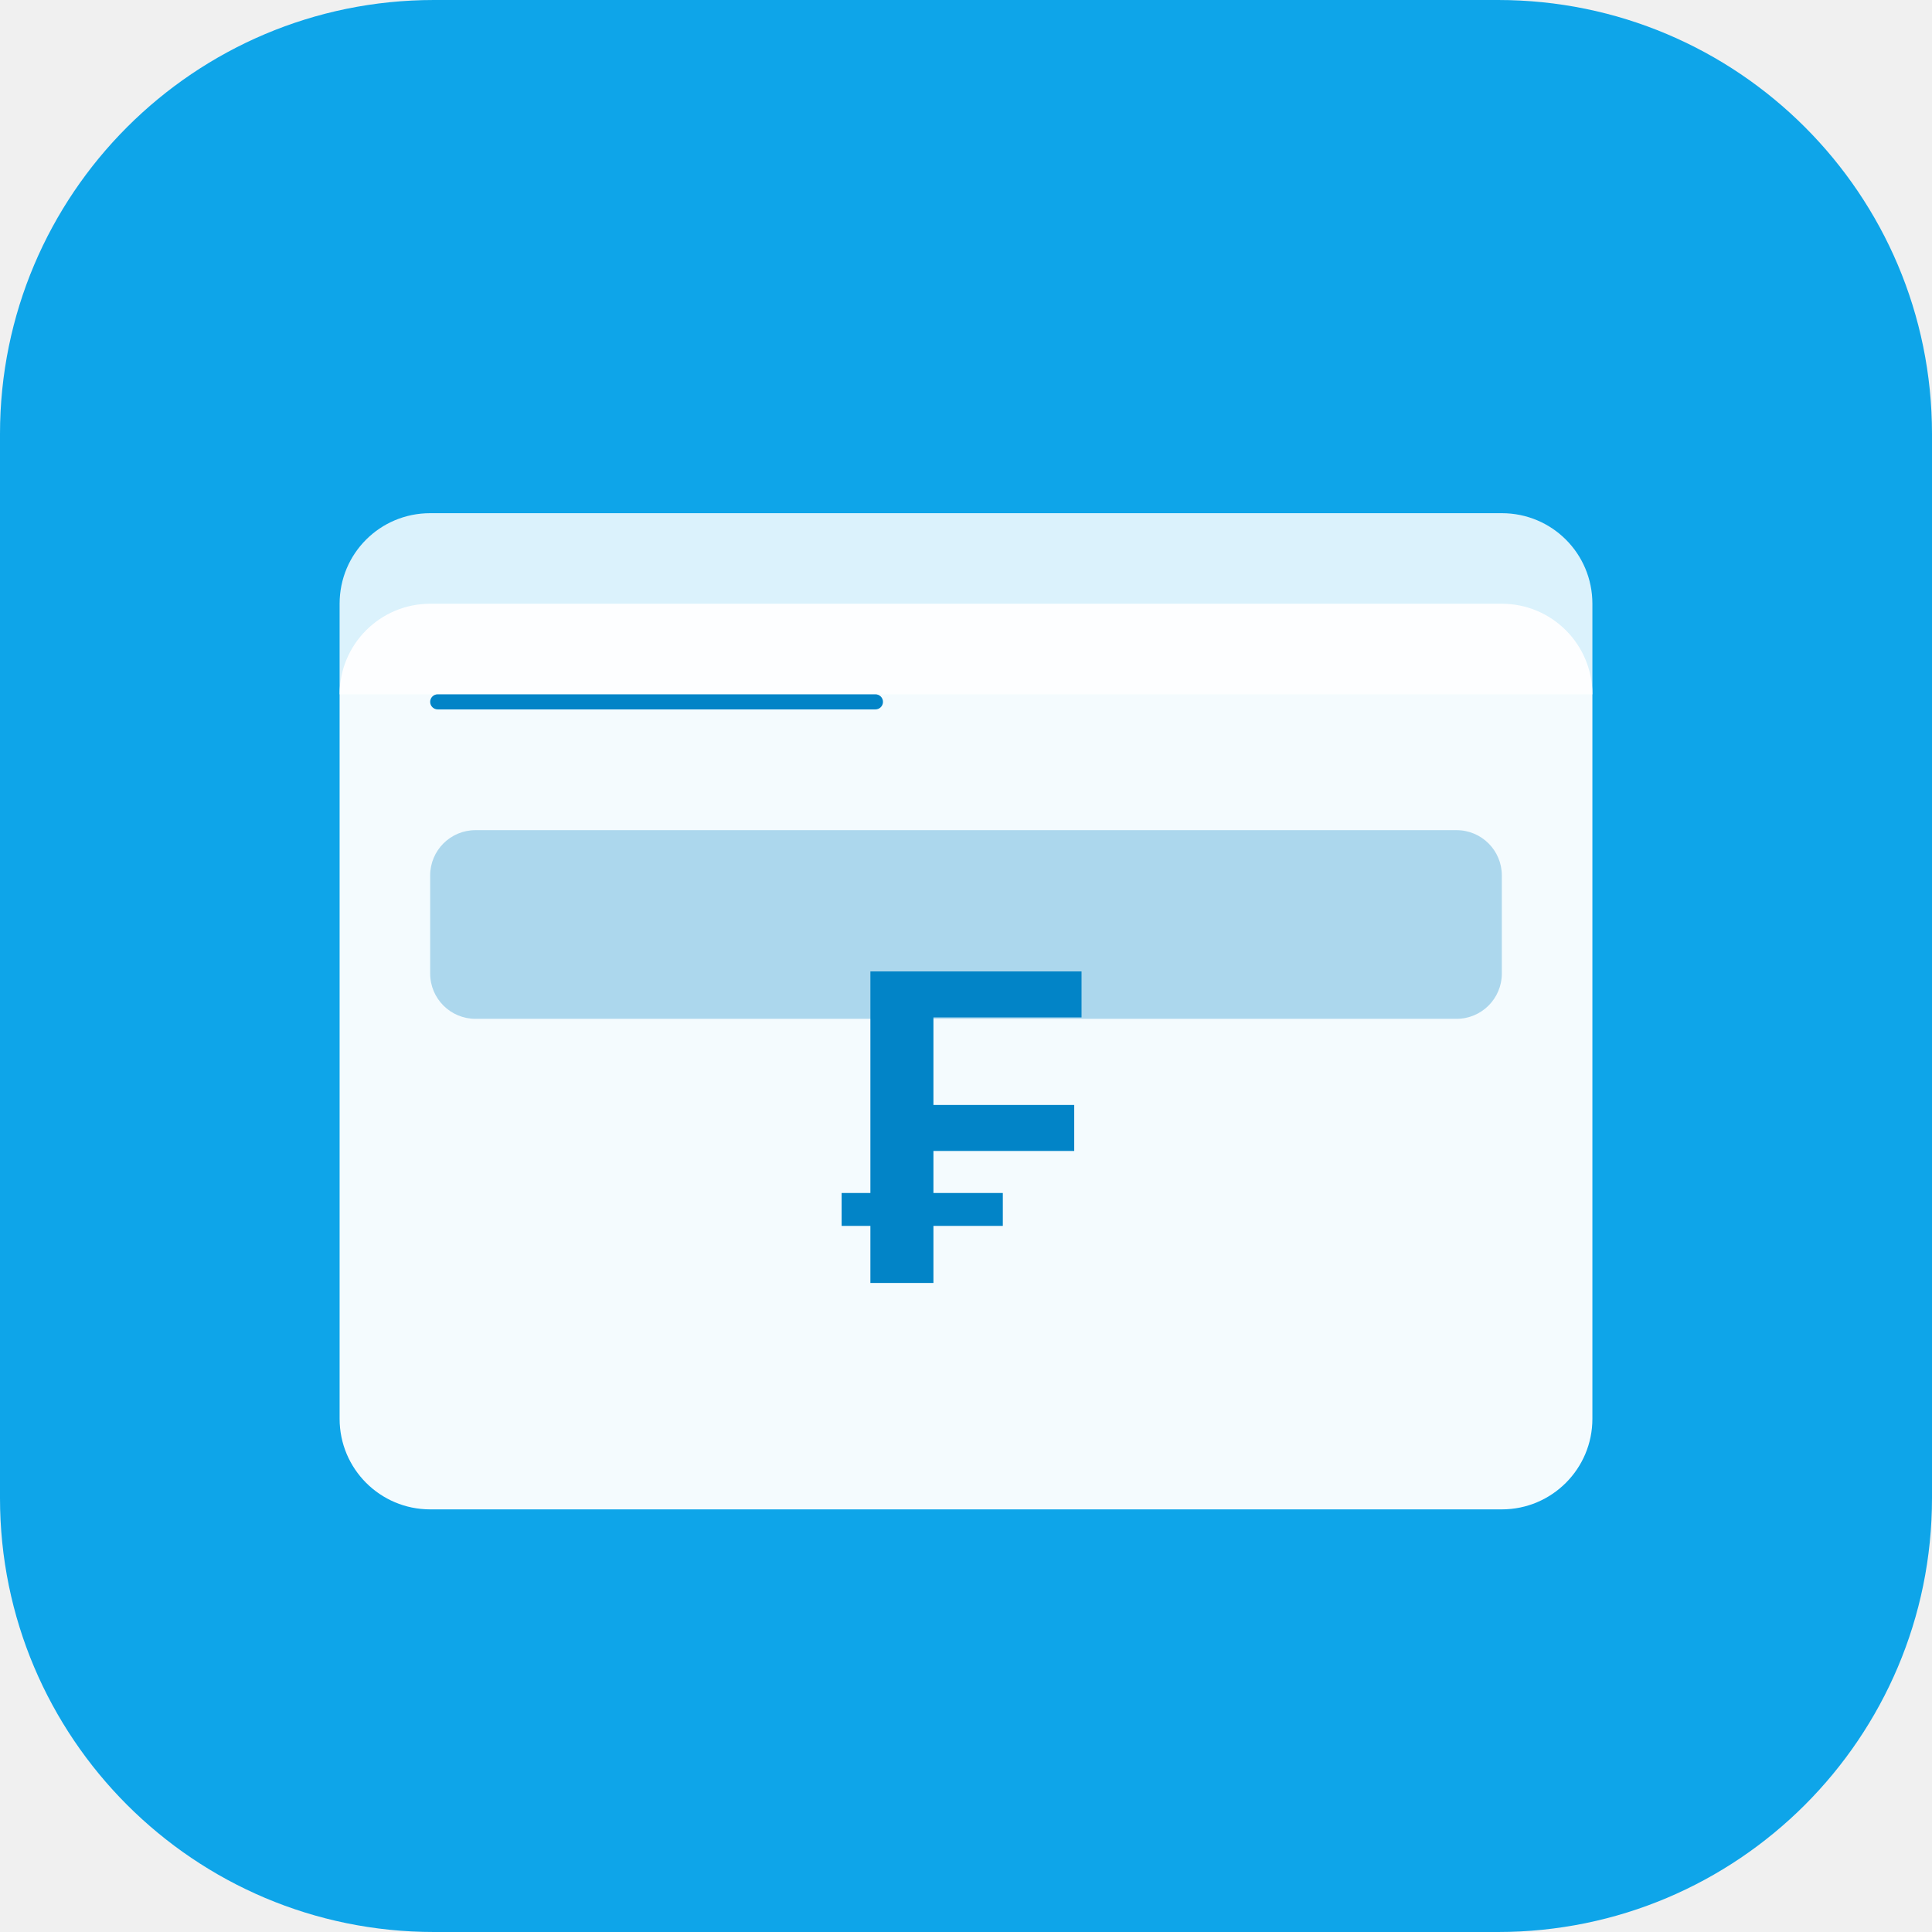
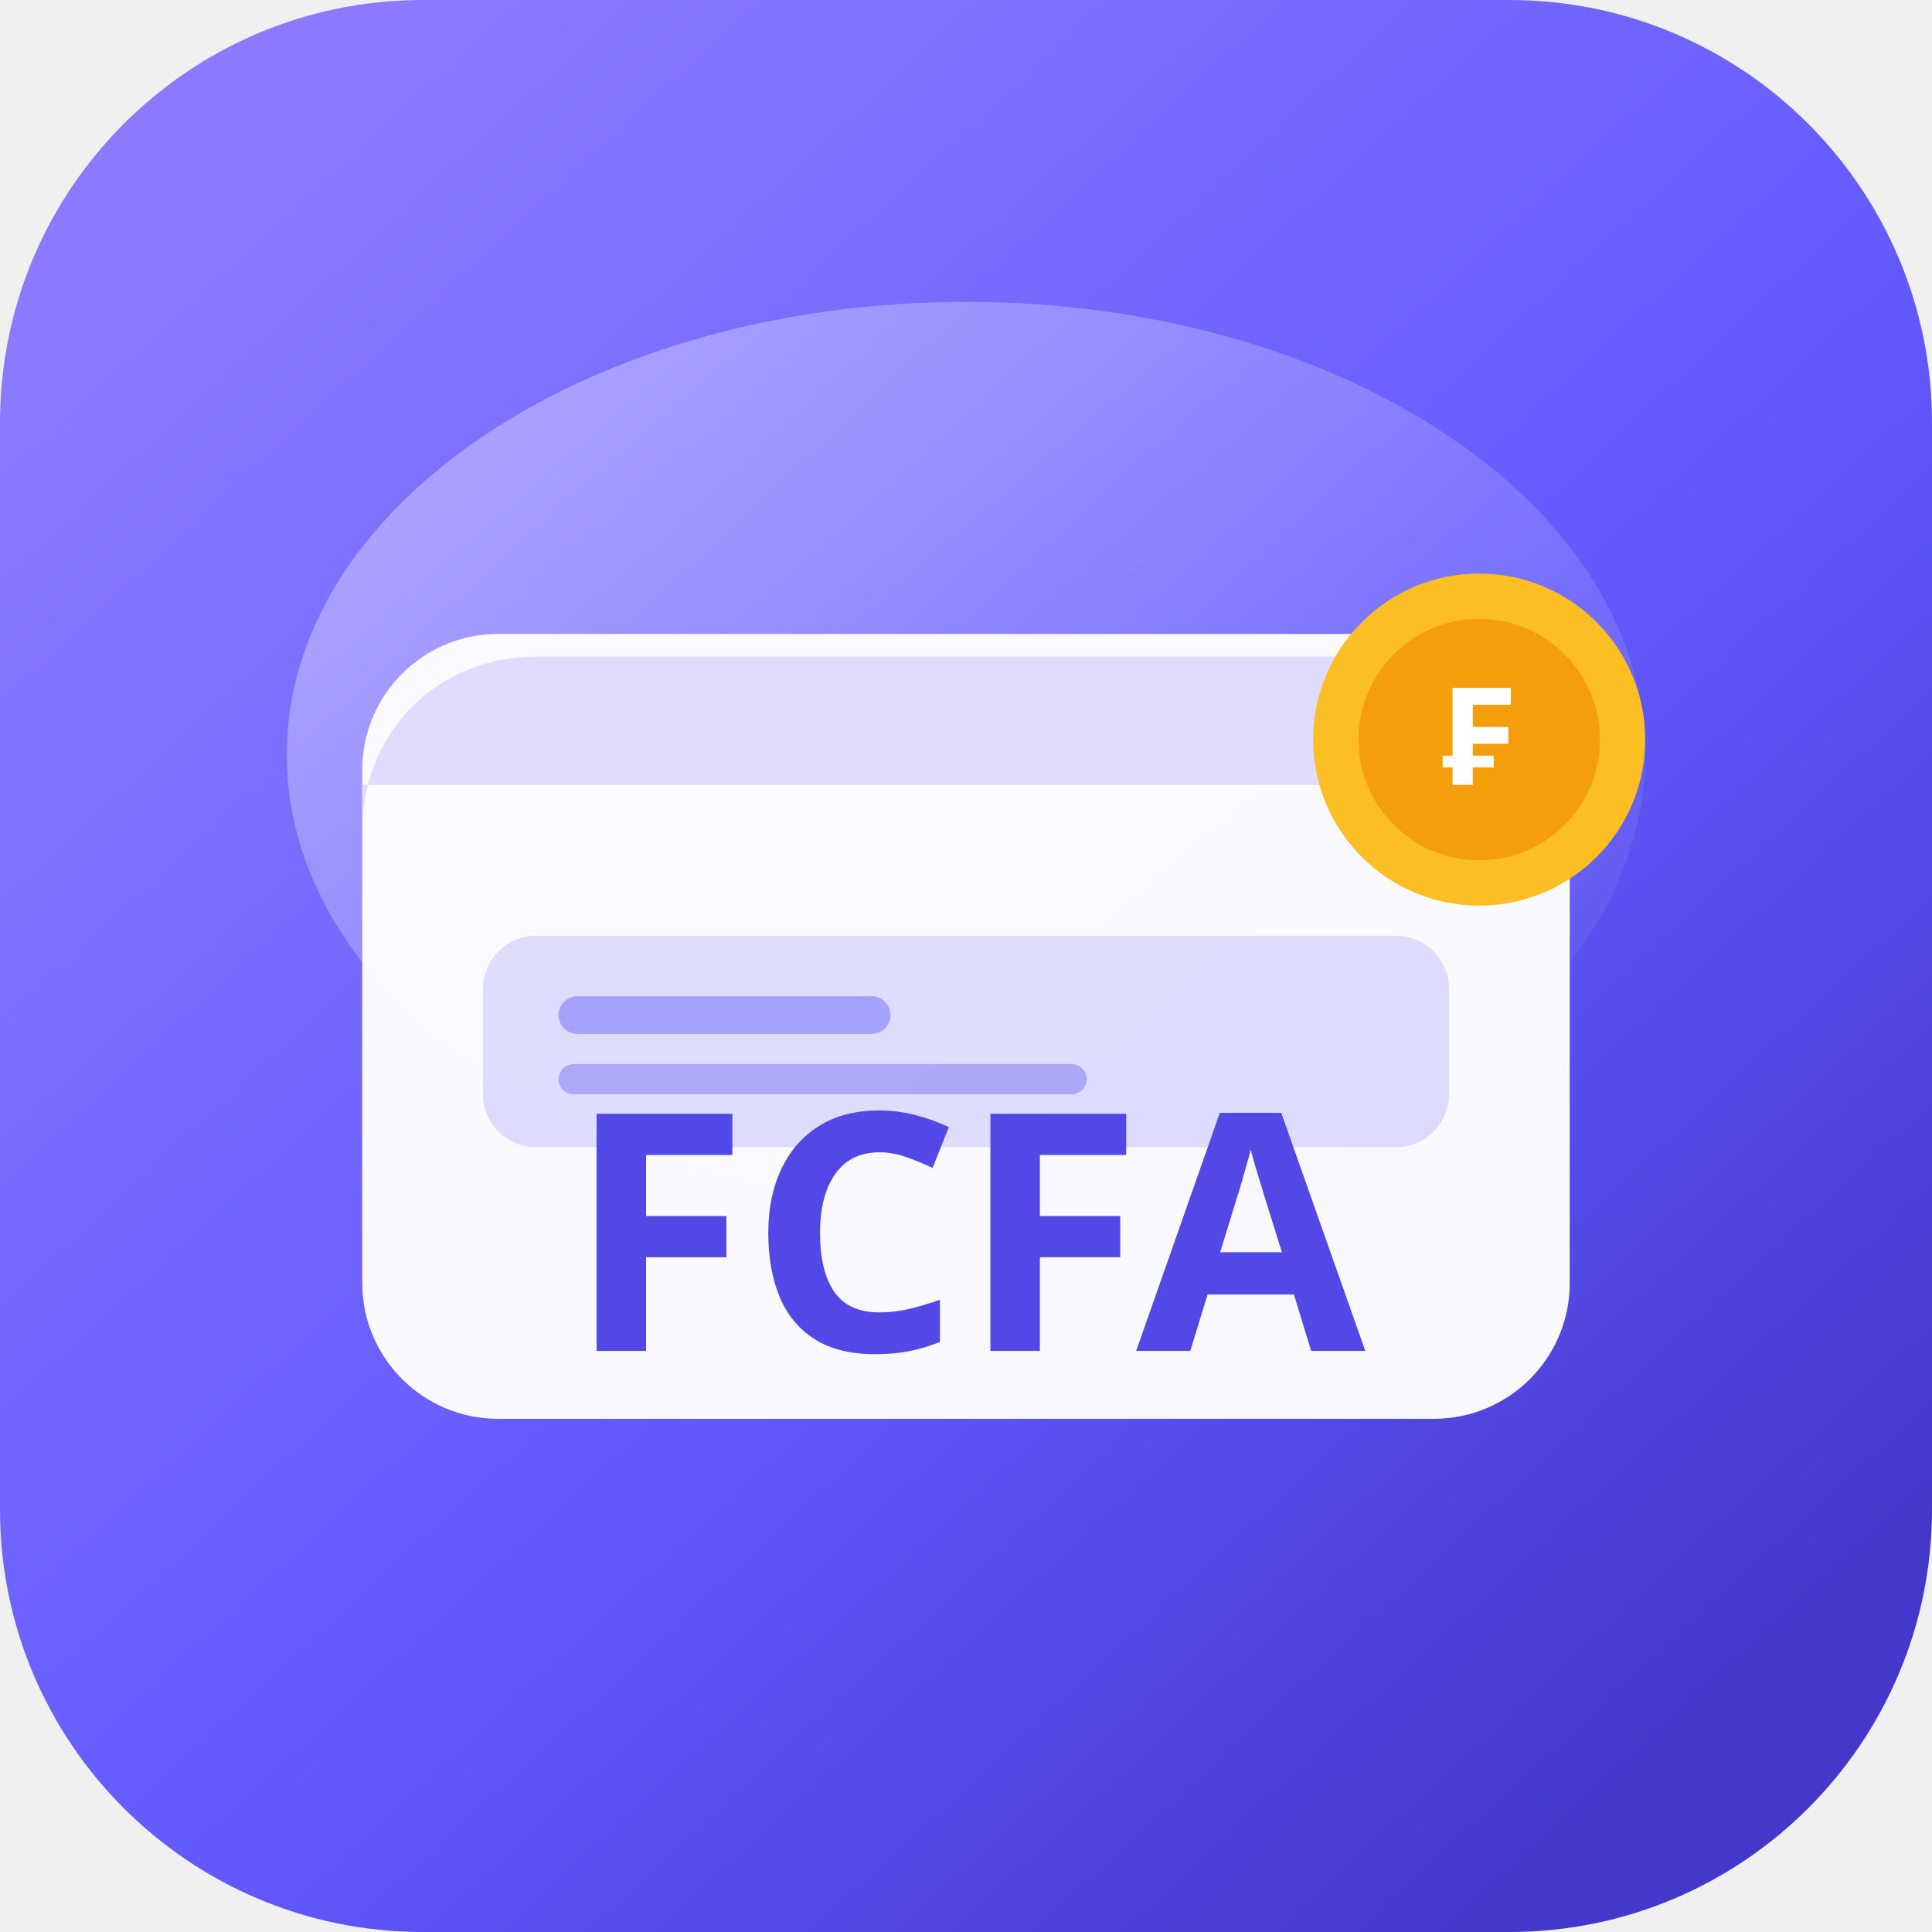
<svg xmlns="http://www.w3.org/2000/svg" width="512" height="512" viewBox="0 0 512 512" fill="none">
-   <rect width="512" height="512" rx="115" fill="#0ea5e9" />
-   <g transform="translate(90, 120)">
-     <rect x="0" y="40" width="332" height="240" rx="24" fill="white" opacity="0.95" />
-     <path d="M 0 64 L 0 40 C 0 26.7 10.7 16 24 16 L 308 16 C 321.3 16 332 26.7 332 40 L 332 64 Z" fill="white" opacity="0.85" />
-     <rect x="24" y="100" width="284" height="50" rx="12" fill="#0284c7" opacity="0.3" />
-     <text x="166" y="220" font-family="Arial, sans-serif" font-size="120" font-weight="bold" fill="#0284c7" text-anchor="middle">₣</text>
-     <rect x="24" y="64" width="120" height="4" rx="2" fill="#0284c7" />
-   </g>
+   <defs>
+     <linearGradient id="bg" x1="64" y1="48" x2="448" y2="464" gradientUnits="userSpaceOnUse">
+       <stop stop-color="#8b7aff" />
+       <stop offset="0.55" stop-color="#635bff" />
+       <stop offset="1" stop-color="#4338ca" />
+     </linearGradient>
+     <linearGradient id="shine" x1="120" y1="100" x2="360" y2="380" gradientUnits="userSpaceOnUse">
+       <stop stop-color="#ffffff" stop-opacity="0.35" />
+       <stop offset="1" stop-color="#ffffff" stop-opacity="0" />
+     </linearGradient>
+   </defs>
+   <rect width="512" height="512" rx="112" fill="url(#bg)" />
+   <ellipse cx="256" cy="200" rx="180" ry="120" fill="url(#shine)" />
+   <rect x="96" y="168" width="320" height="208" rx="36" fill="#ffffff" fill-opacity="0.96" />
+   <path d="M96 220C96 194 116 174 142 174H370C396 174 416 194 416 220V208H96V220Z" fill="#e0dcff" />
+   <rect x="128" y="248" width="256" height="56" rx="14" fill="#635bff" fill-opacity="0.18" />
+   <rect x="148" y="264" width="88" height="10" rx="5" fill="#635bff" fill-opacity="0.45" />
+   <rect x="148" y="282" width="140" height="8" rx="4" fill="#5248e6" fill-opacity="0.35" />
+   <text x="256" y="358" font-family="system-ui,Segoe UI,sans-serif" font-size="88" font-weight="800" fill="#5248e6" text-anchor="middle">FCFA</text>
+   <circle cx="392" cy="196" r="44" fill="#fbbf24" />
+   <circle cx="392" cy="196" r="32" fill="#f59e0b" />
+   <text x="392" y="208" font-family="system-ui,sans-serif" font-size="36" font-weight="800" fill="#ffffff" text-anchor="middle">₣</text>
</svg>
